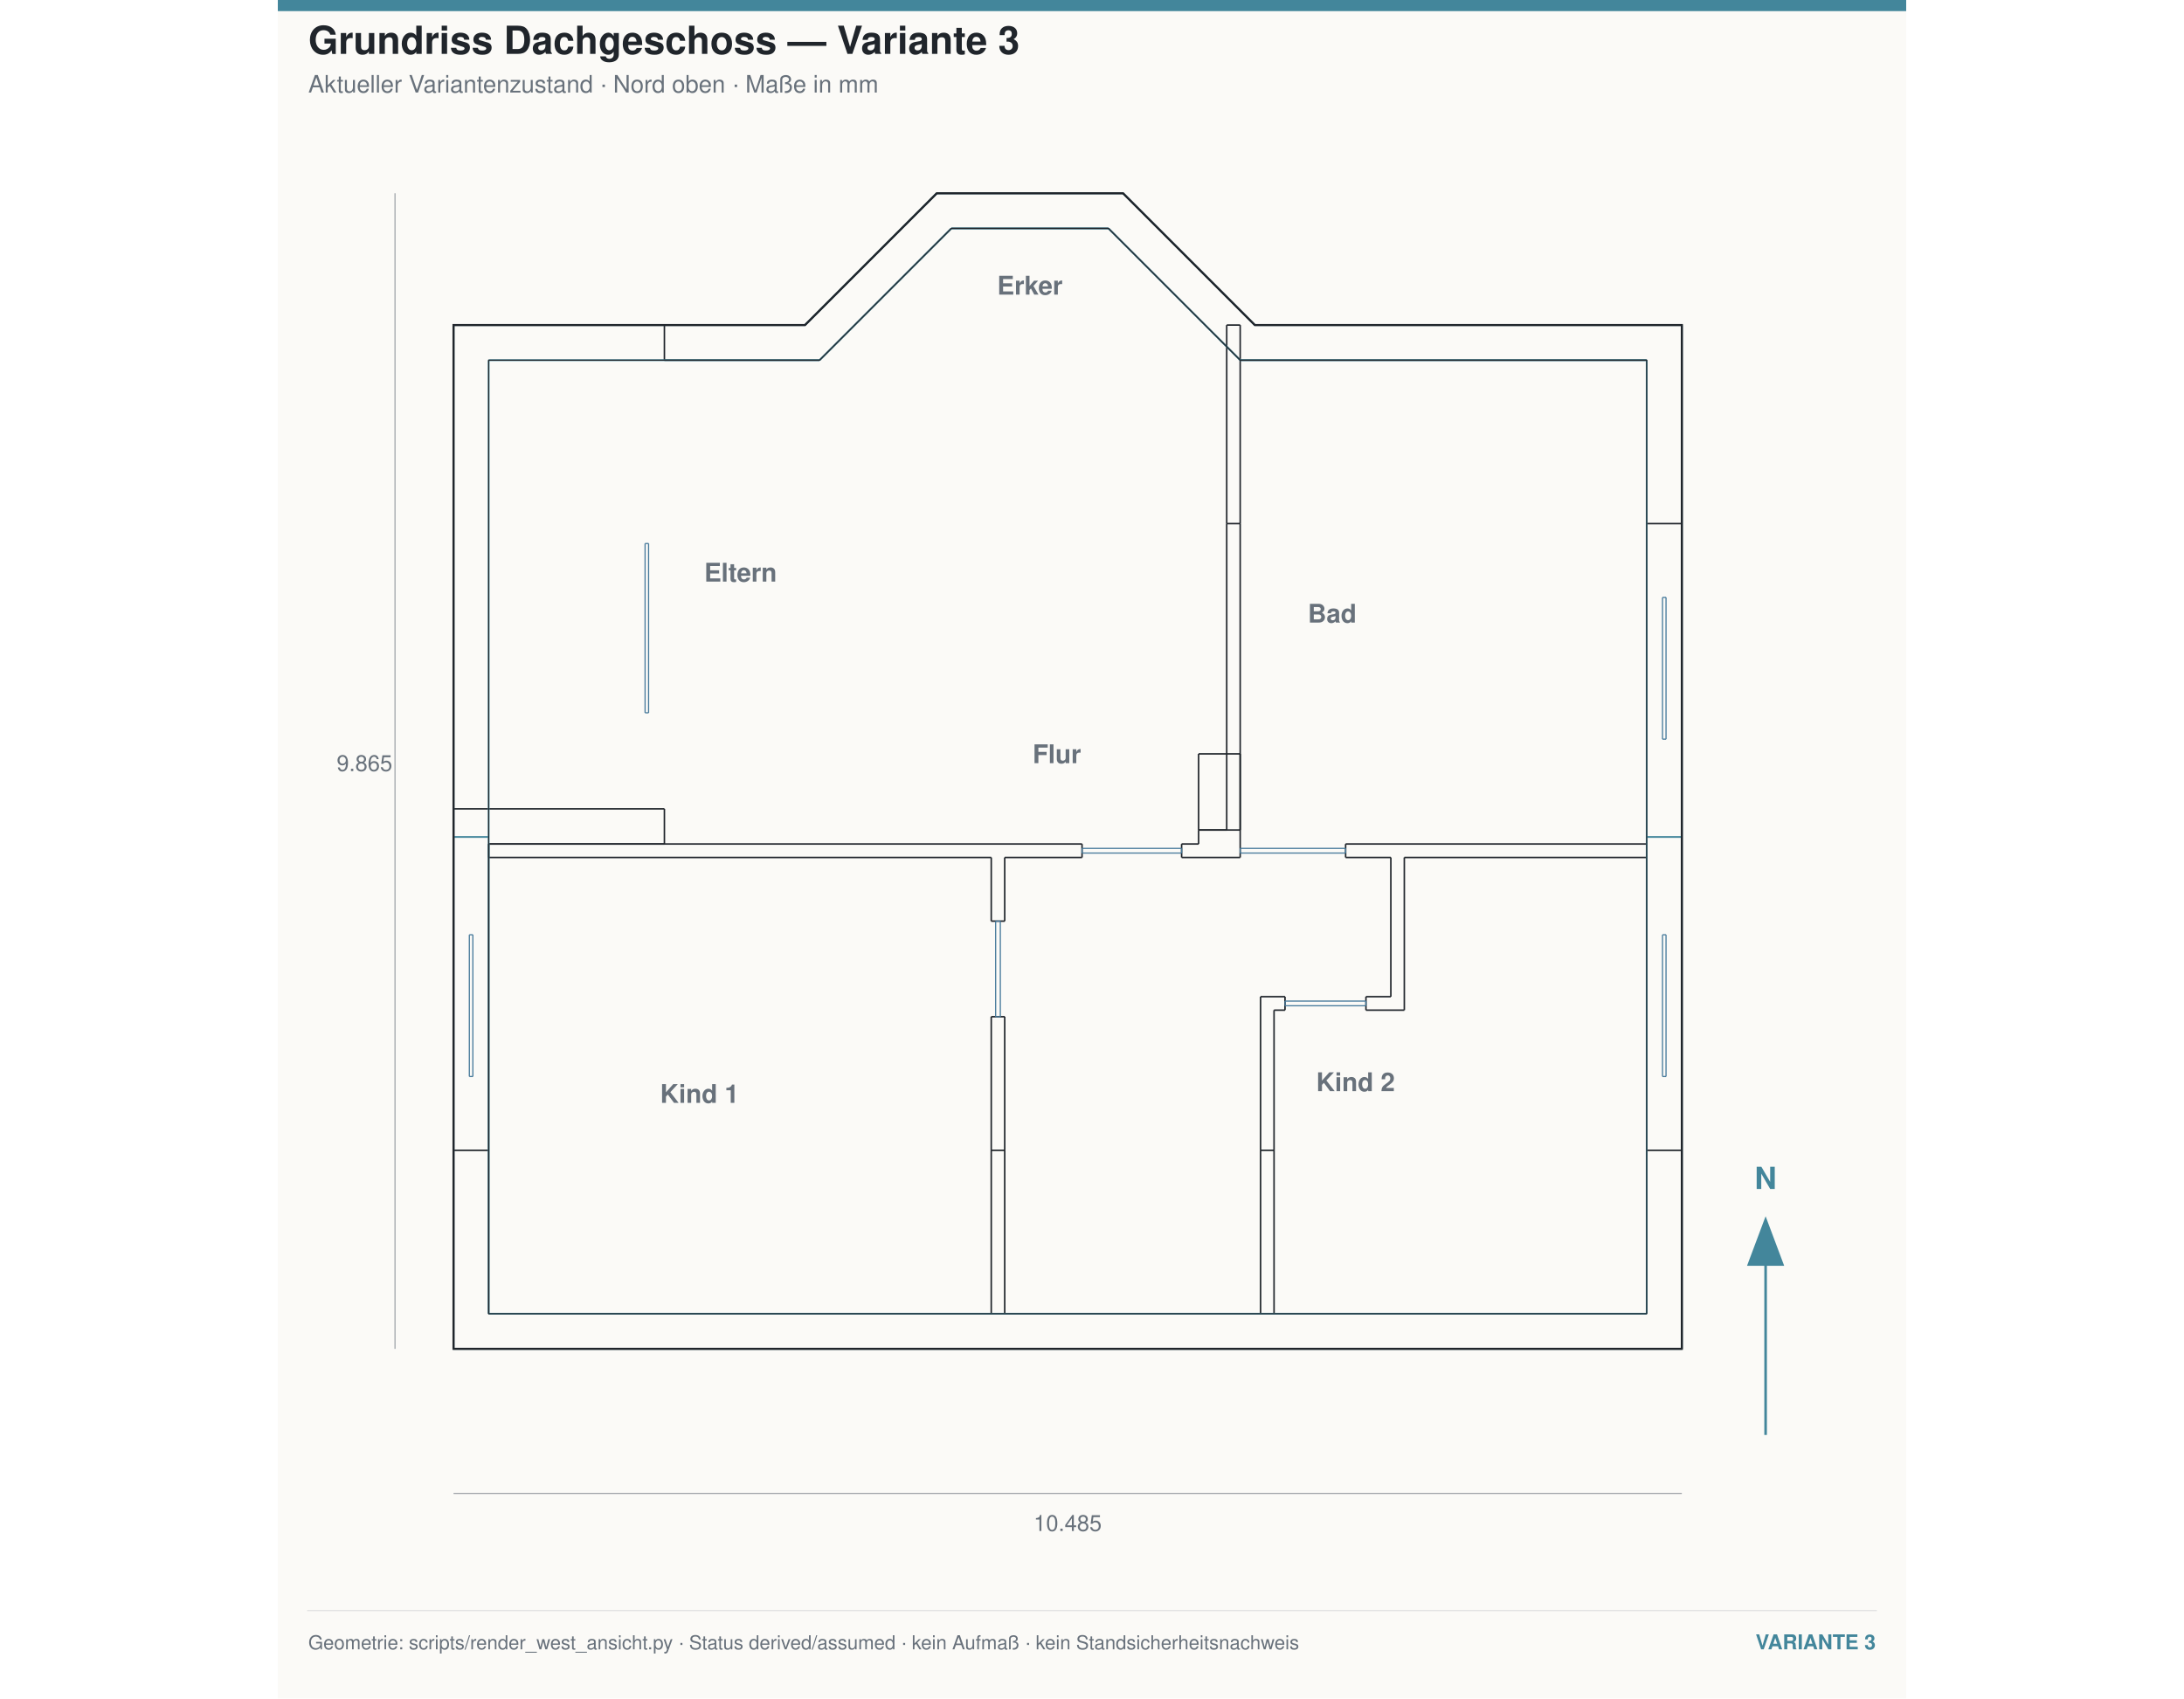
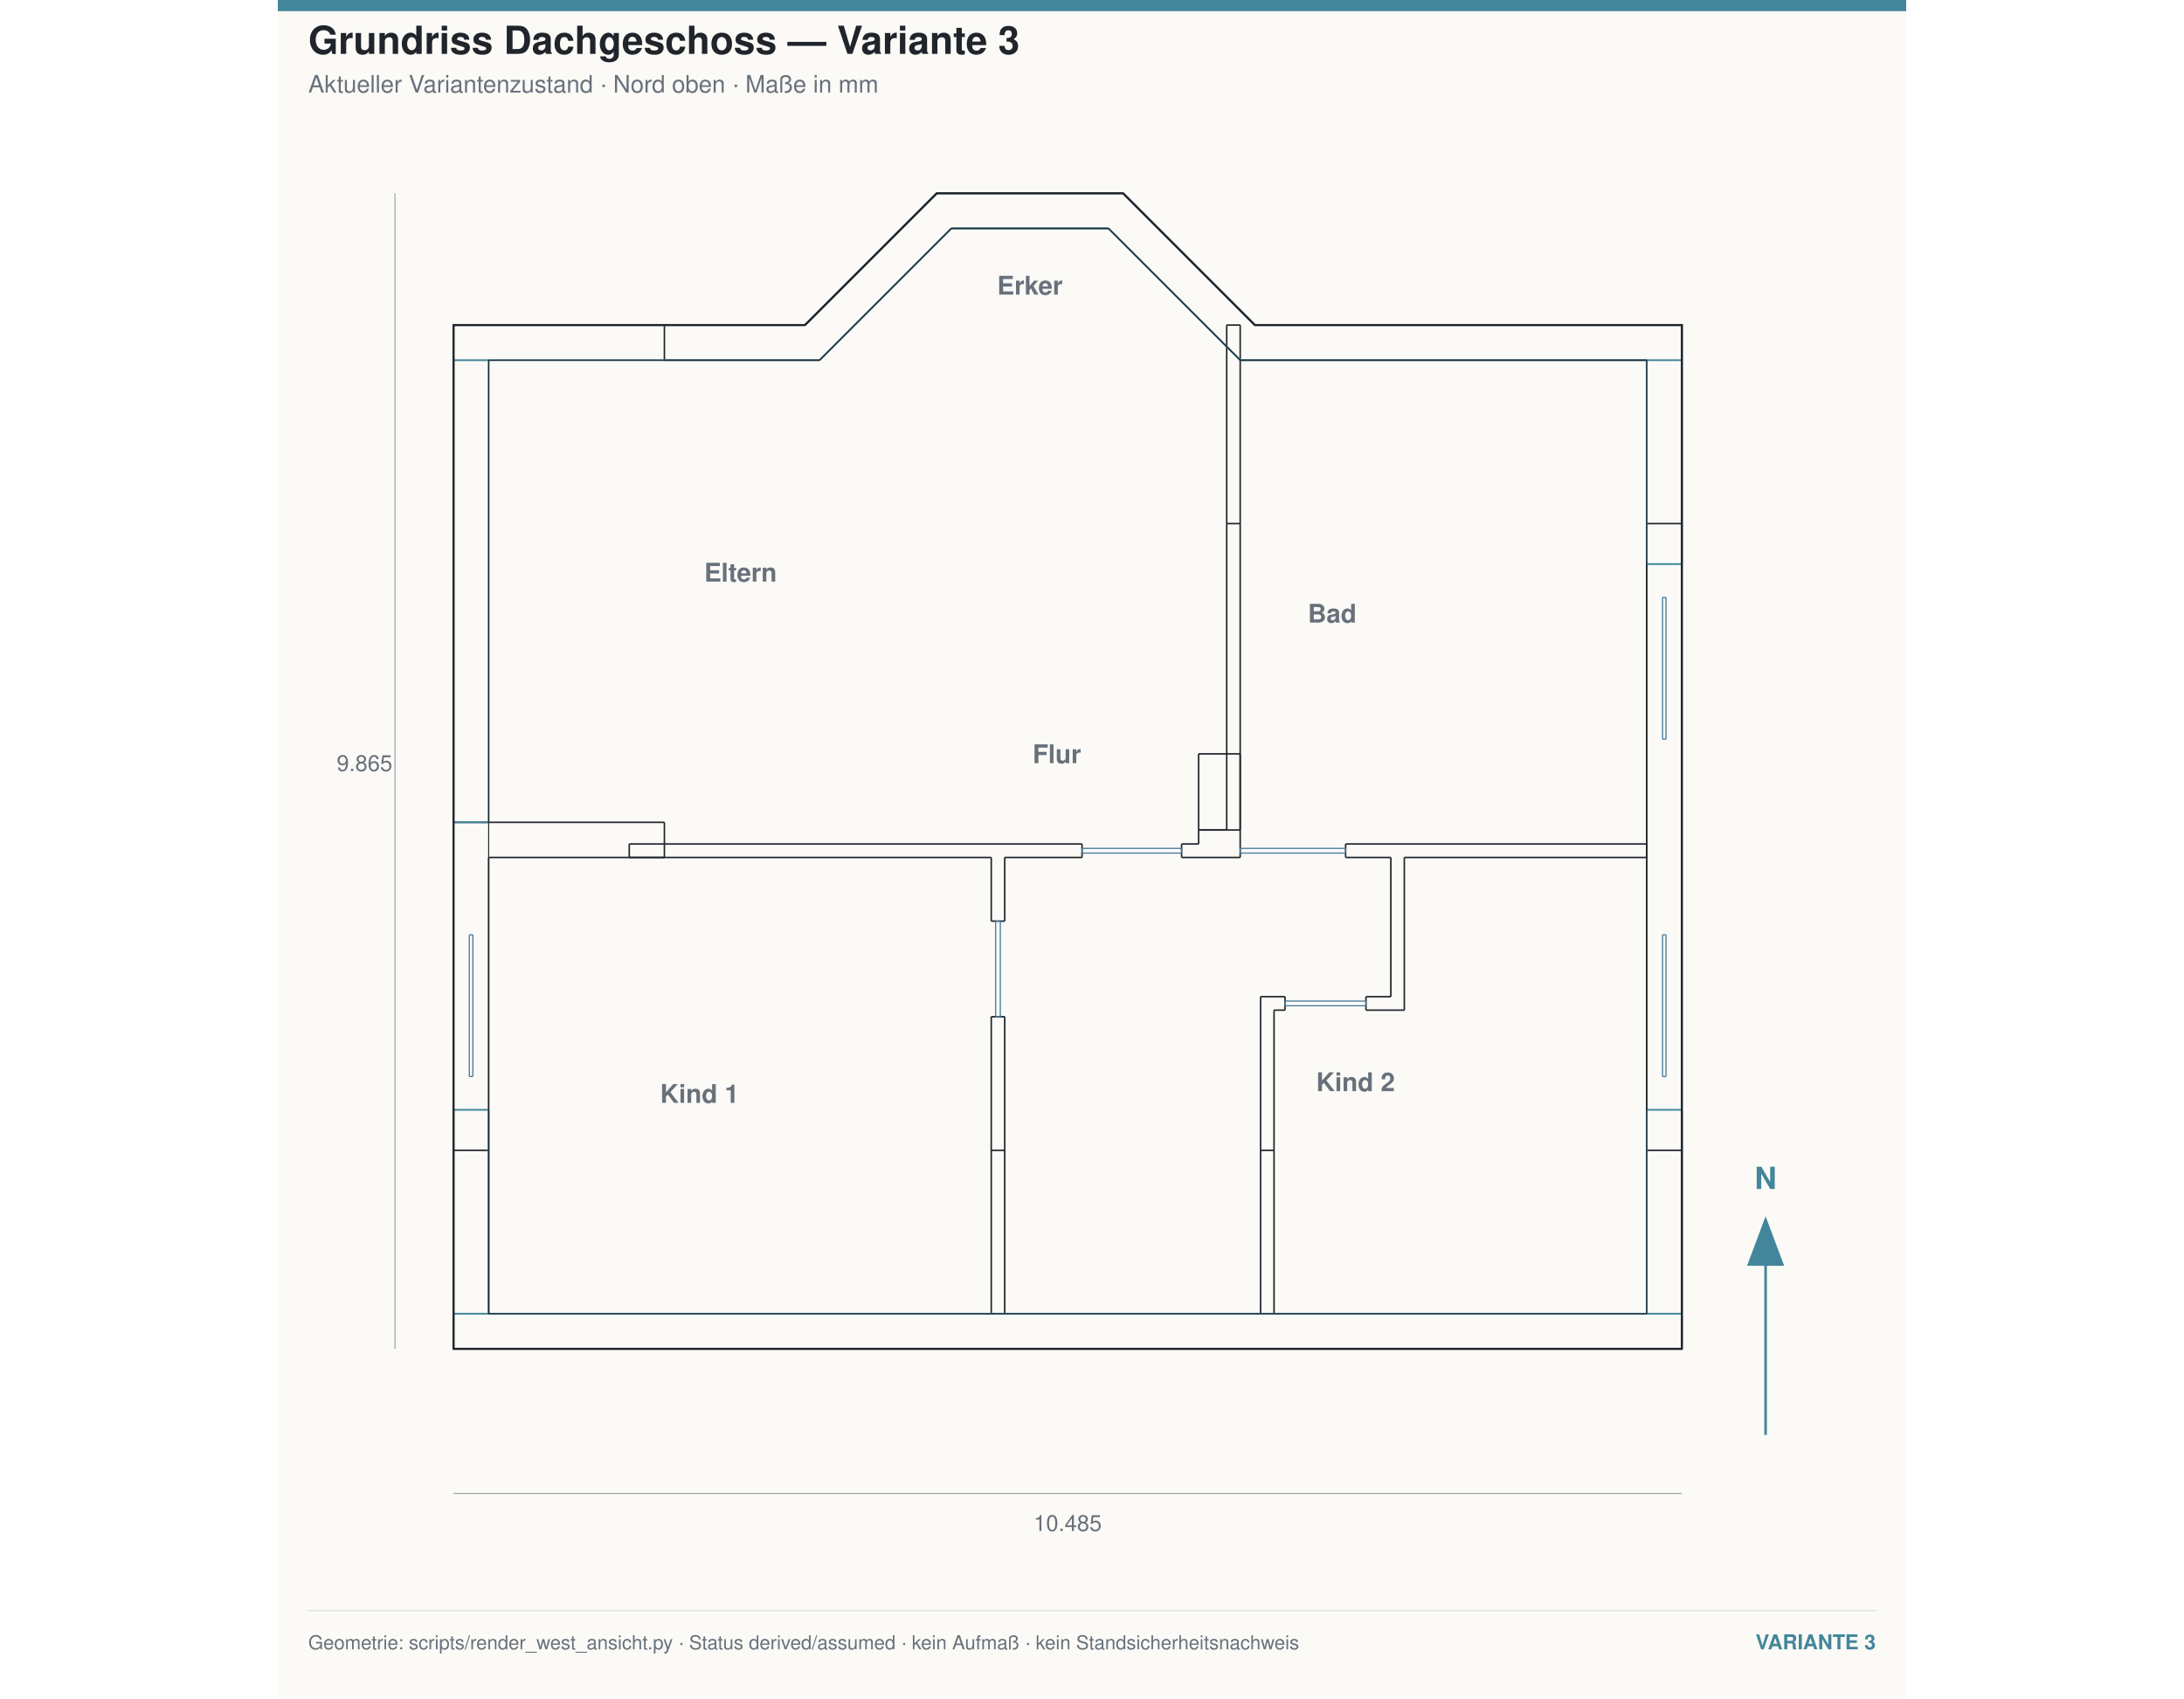
<svg xmlns="http://www.w3.org/2000/svg" width="1800" height="1400" viewBox="-1500 -1650 13900 14500">
  <rect x="-1500" y="-1650" width="13900" height="14500" fill="#fbfaf7" />
  <rect x="-1500" y="-1650" width="13900" height="95" fill="#43869b" />
  <text x="-1240.0" y="-1190.0" font-family="Helvetica,Arial,sans-serif" font-size="330" text-anchor="start" fill="#20252b" font-weight="700">Grundriss Dachgeschoss — Variante 3</text>
  <text x="-1240.0" y="-860.0" font-family="Helvetica,Arial,sans-serif" font-size="205" text-anchor="start" fill="#68717b" font-weight="400">Aktueller Variantenzustand · Nord oben · Maße in mm</text>
  <g transform="matrix(1,0,0,1,0,9865.0)">
    <g fill="none" stroke="#20252b" stroke-linecap="butt" stroke-linejoin="miter" stroke-width="13" transform="scale(1, -1)">
      <path id="1" d=" M 0 0 L 10485 0 " />
      <path id="2" d=" M 10485 7045.11 L 10485 8740 " />
      <path id="3" d=" M 10485 1694.89 L 10485 7045.11 " />
      <path id="4" d=" M 10485 0 L 10485 1694.89 " />
      <path id="5" d=" M 0 0 L 0 1694.89 " />
      <path id="6" d=" M 300 1694.89 L 0 1694.89 " />
      <path id="7" d=" M 300 1694.89 L 300 300 " />
      <path id="8" d=" M 300 300 L 10185 300 " />
      <path id="9" d=" M 10185 300 L 10185 1694.89 " />
      <path id="10" d=" M 10485 1694.89 L 10185 1694.89 " />
-       <path id="11" d=" M 0 1694.89 L 0 4610 " />
-       <path id="12" d=" M 1800 4610 L 1800 4310 " />
-       <path id="13" d=" M 1800 4310 L 300 4310 " />
-       <path id="14" d=" M 300 4310 L 300 1694.89 " />
+       <path id="11" d=" M 0 1694.89 L 0 4495 " />
+       <path id="12" d=" M 1800 4495 L 1800 4195 " />
+       <path id="13" d=" M 1800 4195 L 300 4195 " />
+       <path id="14" d=" M 300 4195 L 300 1694.89 " />
      <path id="15" d=" M 10185 7045.11 L 10185 8440 " />
      <path id="16" d=" M 10185 1694.89 L 10185 7045.11 " />
      <path id="17" d=" M 10185 8440 L 6715.74 8440 " />
      <path id="18" d=" M 6715.74 8440 L 5590.74 9565 " />
      <path id="19" d=" M 5590.74 9565 L 4249.26 9565 " />
      <path id="20" d=" M 4249.26 9565 L 3124.26 8440 " />
      <path id="21" d=" M 3124.26 8440 L 1800 8440 " />
      <path id="22" d=" M 1800 8440 L 1800 8740 " />
      <path id="23" d=" M 3000 8740 L 1800 8740 " />
      <path id="24" d=" M 4125 9865 L 3000 8740 " />
      <path id="25" d=" M 4125 9865 L 5715 9865 " />
      <path id="26" d=" M 6840 8740 L 5715 9865 " />
      <path id="27" d=" M 10485 8740 L 6840 8740 " />
      <path id="28" d=" M 10185 7045.11 L 10485 7045.11 " />
-       <path id="29" d=" M 1800 4610 L 0 4610 " />
+       <path id="29" d=" M 1800 4495 L 0 4495 " />
      <path id="30" d=" M 10185 4195 L 8116 4195 " />
      <path id="31" d=" M 10185 4310 L 10185 4195 " />
      <path id="32" d=" M 7615 4310 L 10185 4310 " />
      <path id="33" d=" M 7788.5 3006.5 L 8001 3006.5 " />
      <path id="34" d=" M 8001 3006.5 L 8001 4195 " />
      <path id="35" d=" M 7788.5 2891.5 L 7788.5 3006.5 " />
      <path id="36" d=" M 8116 2891.5 L 7788.5 2891.5 " />
      <path id="37" d=" M 8001 4195 L 7615 4195 " />
      <path id="38" d=" M 7615 4195 L 7615 4310 " />
      <path id="39" d=" M 8116 4195 L 8116 2891.5 " />
      <path id="40" d=" M 6600 8740 L 6715 8740 " />
      <path id="41" d=" M 6600 7045.11 L 6600 8740 " />
      <path id="42" d=" M 6600 4429.35 L 6600 7045.11 " />
      <path id="43" d=" M 6215 4195 L 6215 4310 " />
      <path id="44" d=" M 6715 4195 L 6215 4195 " />
      <path id="45" d=" M 6215 4310 L 6360 4310 " />
      <path id="46" d=" M 6360 4310 L 6360 4429.35 " />
      <path id="47" d=" M 6360 4429.35 L 6600 4429.35 " />
      <path id="48" d=" M 6715 8740 L 6715 7045.11 " />
      <path id="49" d=" M 6600 7045.11 L 6715 7045.11 " />
      <path id="50" d=" M 6715 7045.11 L 6715 4195 " />
      <path id="51" d=" M 4590 3651.5 L 4590 4195 " />
-       <path id="52" d=" M 4590 4195 L 300 4195 " />
+       <path id="52" d=" M 4590 4195 L 1500 4195 " />
      <path id="53" d=" M 4705 3651.5 L 4590 3651.5 " />
      <path id="54" d=" M 4705 4195 L 4705 3651.5 " />
-       <path id="55" d=" M 300 4195 L 300 4310 " />
+       <path id="55" d=" M 1500 4195 L 1500 4310 " />
      <path id="56" d=" M 5365 4195 L 4705 4195 " />
      <path id="57" d=" M 5365 4310 L 5365 4195 " />
-       <path id="58" d=" M 300 4310 L 5365 4310 " />
+       <path id="58" d=" M 1500 4310 L 5365 4310 " />
      <path id="59" d=" M 6889 1694.89 L 6889 3006.5 " />
      <path id="60" d=" M 6889 300 L 6889 1694.89 " />
      <path id="61" d=" M 7004 1694.89 L 6889 1694.89 " />
      <path id="62" d=" M 7004 1694.89 L 7004 300 " />
      <path id="63" d=" M 7004 300 L 6889 300 " />
      <path id="64" d=" M 7004 2891.5 L 7004 1694.89 " />
      <path id="65" d=" M 7097.5 2891.5 L 7004 2891.5 " />
      <path id="66" d=" M 7097.5 3006.5 L 7097.5 2891.5 " />
      <path id="67" d=" M 6889 3006.5 L 7097.5 3006.5 " />
      <path id="68" d=" M 4590 1694.89 L 4590 2835.5 " />
      <path id="69" d=" M 4590 300 L 4590 1694.89 " />
      <path id="70" d=" M 4590 2835.5 L 4705 2835.5 " />
      <path id="71" d=" M 4705 2835.5 L 4705 1694.89 " />
      <path id="72" d=" M 4705 1694.89 L 4590 1694.89 " />
      <path id="73" d=" M 4705 1694.89 L 4705 300 " />
      <path id="74" d=" M 4705 300 L 4590 300 " />
      <path id="75" d=" M 6360 4429.35 L 6360 5079.35 " />
      <path id="76" d=" M 6715 4429.35 L 6715 5079.35 " />
      <path id="77" d=" M 6360 4429.35 L 6715 4429.35 " />
      <path id="78" d=" M 6360 5079.35 L 6715 5079.35 " />
    </g>
  </g>
  <g transform="matrix(1,0,0,1,0,9865.0)">
    <g fill="none" stroke="#43869b" stroke-linecap="butt" stroke-linejoin="miter" stroke-width="15" transform="scale(1, -1)">
      <path id="1" d=" M 0 0 L 10485 0 " />
-       <path id="2" d=" M 10485 8740 L 10485 4370 " />
-       <path id="3" d=" M 10485 4370 L 10485 -2.27374e-13 " />
-       <path id="4" d=" M 1.11022e-15 -4.54747e-13 L 1.11022e-15 4370 " />
-       <path id="5" d=" M 10185 4370 L 10485 4370 " />
-       <path id="6" d=" M 10185 4370 L 10185 300 " />
+       <path id="2" d=" M 10185 2040.47 L 10485 2040.47 " />
+       <path id="3" d=" M 0 2040.47 L 300 2040.47 " />
+       <path id="4" d=" M 10485 300 L 10485 2040.47 " />
+       <path id="5" d=" M 10485 300 L 10485 -2.27374e-13 " />
+       <path id="6" d=" M 10185 300 L 10485 300 " />
      <path id="7" d=" M 10185 300 L 300 300 " />
-       <path id="8" d=" M 300 300 L 300 4370 " />
-       <path id="9" d=" M 0 4370 L 300 4370 " />
-       <path id="10" d=" M 10185 8440 L 10185 4370 " />
-       <path id="11" d=" M 6840 8740 L 10485 8740 " />
-       <path id="12" d=" M 3124.26 8440 L 4249.26 9565 " />
-       <path id="13" d=" M 4249.26 9565 L 5590.74 9565 " />
-       <path id="14" d=" M 5590.74 9565 L 6715.74 8440 " />
-       <path id="15" d=" M 6715.74 8440 L 10185 8440 " />
-       <path id="16" d=" M 5715 9865 L 6840 8740 " />
-       <path id="17" d=" M 4125 9865 L 5715 9865 " />
+       <path id="8" d=" M 0 300 L 300 300 " />
+       <path id="9" d=" M 1.11022e-15 -4.54747e-13 L 1.11022e-15 300 " />
+       <path id="10" d=" M 2.88271e-16 300 L 2.88271e-16 2040.47 " />
+       <path id="11" d=" M 10185 300 L 10185 2040.47 " />
+       <path id="12" d=" M 300 2040.47 L 300 300 " />
+       <path id="13" d=" M 10485 8740 L 10485 8440 " />
+       <path id="14" d=" M 10485 6699.53 L 10485 8440 " />
+       <path id="15" d=" M 10485 6699.53 L 10185 6699.53 " />
+       <path id="16" d=" M 6840 8740 L 10485 8740 " />
+       <path id="17" d=" M 0 8740 L 3000 8740 " />
      <path id="18" d=" M 3000 8740 L 4125 9865 " />
-       <path id="19" d=" M 1.11022e-15 4370 L 1.11022e-15 8740 " />
-       <path id="20" d=" M 300 4370 L 300 8440 " />
-       <path id="21" d=" M 0 8740 L 3000 8740 " />
-       <path id="22" d=" M 300 8440 L 3124.26 8440 " />
+       <path id="19" d=" M 4125 9865 L 5715 9865 " />
+       <path id="20" d=" M 5715 9865 L 6840 8740 " />
+       <path id="21" d=" M 10185 8440 L 10485 8440 " />
+       <path id="22" d=" M 6715.74 8440 L 10185 8440 " />
+       <path id="23" d=" M 5590.74 9565 L 6715.74 8440 " />
+       <path id="24" d=" M 4249.26 9565 L 5590.74 9565 " />
+       <path id="25" d=" M 3124.26 8440 L 4249.26 9565 " />
+       <path id="26" d=" M 300 8440 L 3124.26 8440 " />
+       <path id="27" d=" M 0 8440 L 300 8440 " />
+       <path id="28" d=" M 1.11022e-15 8440 L 1.11022e-15 8740 " />
+       <path id="29" d=" M 10185 6699.53 L 10185 8440 " />
+       <path id="30" d=" M 2.88271e-16 4495 L 2.88271e-16 8440 " />
+       <path id="31" d=" M 300 8440 L 300 4495 " />
+       <path id="32" d=" M 0 4495 L 300 4495 " />
    </g>
  </g>
  <g transform="matrix(1,0,0,1,0,9865.0)">
    <g fill="none" stroke="#477a9b" stroke-linecap="butt" stroke-linejoin="miter" stroke-width="10" transform="scale(1, -1)">
      <path id="1" d=" M 10320 2325 L 10320 3535 " />
      <path id="2" d=" M 10350 2325 L 10350 3535 " />
      <path id="3" d=" M 10320 2325 L 10350 2325 " />
      <path id="4" d=" M 10320 3535 L 10350 3535 " />
      <path id="5" d=" M 10320 5205 L 10320 6415 " />
      <path id="6" d=" M 10350 5205 L 10350 6415 " />
      <path id="7" d=" M 10320 5205 L 10350 5205 " />
      <path id="8" d=" M 10320 6415 L 10350 6415 " />
      <path id="9" d=" M 135 2325 L 135 3535 " />
      <path id="10" d=" M 165 2325 L 165 3535 " />
      <path id="11" d=" M 135 2325 L 165 2325 " />
      <path id="12" d=" M 135 3535 L 165 3535 " />
-       <path id="13" d=" M 1635 5430 L 1635 6875 " />
-       <path id="14" d=" M 1665 5430 L 1665 6875 " />
-       <path id="15" d=" M 1635 5430 L 1665 5430 " />
-       <path id="16" d=" M 1635 6875 L 1665 6875 " />
-       <path id="17" d=" M 4627.5 2835.5 L 4627.5 3651.5 " />
-       <path id="18" d=" M 4667.5 2835.5 L 4667.5 3651.5 " />
-       <path id="19" d=" M 4627.5 2835.5 L 4667.5 2835.5 " />
-       <path id="20" d=" M 4627.5 3651.5 L 4667.5 3651.5 " />
-       <path id="21" d=" M 5365 4232.5 L 5365 4272.5 " />
-       <path id="22" d=" M 6215 4232.5 L 6215 4272.5 " />
-       <path id="23" d=" M 5365 4232.5 L 6215 4232.5 " />
-       <path id="24" d=" M 5365 4272.5 L 6215 4272.5 " />
-       <path id="25" d=" M 6715 4232.5 L 6715 4272.5 " />
-       <path id="26" d=" M 7615 4232.5 L 7615 4272.5 " />
-       <path id="27" d=" M 6715 4232.5 L 7615 4232.5 " />
-       <path id="28" d=" M 6715 4272.5 L 7615 4272.5 " />
-       <path id="29" d=" M 7097.5 2929 L 7097.5 2969 " />
-       <path id="30" d=" M 7788.5 2929 L 7788.5 2969 " />
-       <path id="31" d=" M 7097.5 2929 L 7788.5 2929 " />
-       <path id="32" d=" M 7097.5 2969 L 7788.5 2969 " />
+       <path id="13" d=" M 4627.5 2835.5 L 4627.5 3651.5 " />
+       <path id="14" d=" M 4667.5 2835.5 L 4667.5 3651.5 " />
+       <path id="15" d=" M 4627.5 2835.5 L 4667.5 2835.5 " />
+       <path id="16" d=" M 4627.5 3651.5 L 4667.5 3651.5 " />
+       <path id="17" d=" M 5365 4232.5 L 5365 4272.5 " />
+       <path id="18" d=" M 6215 4232.5 L 6215 4272.5 " />
+       <path id="19" d=" M 5365 4232.5 L 6215 4232.5 " />
+       <path id="20" d=" M 5365 4272.5 L 6215 4272.5 " />
+       <path id="21" d=" M 6715 4232.5 L 6715 4272.5 " />
+       <path id="22" d=" M 7615 4232.5 L 7615 4272.5 " />
+       <path id="23" d=" M 6715 4232.5 L 7615 4232.5 " />
+       <path id="24" d=" M 6715 4272.5 L 7615 4272.5 " />
+       <path id="25" d=" M 7097.5 2929 L 7097.5 2969 " />
+       <path id="26" d=" M 7788.5 2929 L 7788.5 2969 " />
+       <path id="27" d=" M 7097.5 2929 L 7788.5 2929 " />
+       <path id="28" d=" M 7097.5 2969 L 7788.5 2969 " />
    </g>
  </g>
  <polygon points="0.0,9865.0 10485.0,9865.0 10485.0,1125.0 6840.0,1125.0 5715.0,0.0 4125.0,0.0 3000.0,1125.0 0.0,1125.0" fill="none" stroke="#20252b" stroke-width="18" />
  <polygon points="300.0,9565.0 10185.0,9565.0 10185.0,1425.0 6715.7,1425.0 5590.7,300.0 4249.3,300.0 3124.3,1425.0 300.0,1425.0" fill="none" stroke="#20252b" stroke-width="9" />
  <text x="2100.0" y="7765.0" font-family="Helvetica,Arial,sans-serif" font-size="220" text-anchor="middle" fill="#68717b" font-weight="600">Kind 1</text>
  <text x="7700.0" y="7665.0" font-family="Helvetica,Arial,sans-serif" font-size="220" text-anchor="middle" fill="#68717b" font-weight="600">Kind 2</text>
  <text x="2450.0" y="3315.0" font-family="Helvetica,Arial,sans-serif" font-size="220" text-anchor="middle" fill="#68717b" font-weight="600">Eltern</text>
  <text x="7500.0" y="3665.0" font-family="Helvetica,Arial,sans-serif" font-size="220" text-anchor="middle" fill="#68717b" font-weight="600">Bad</text>
  <text x="5150.0" y="4865.0" font-family="Helvetica,Arial,sans-serif" font-size="220" text-anchor="middle" fill="#68717b" font-weight="600">Flur</text>
  <text x="4920.0" y="865.0" font-family="Helvetica,Arial,sans-serif" font-size="220" text-anchor="middle" fill="#68717b" font-weight="600">Erker</text>
  <line x1="11200.0" y1="10600.0" x2="11200.0" y2="9100.0" stroke="#43869b" stroke-width="22" />
  <polygon points="11200.0,8750.0 11050.0,9150.0 11350.0,9150.0" fill="#43869b" stroke="#43869b" stroke-width="12" />
  <text x="11200.0" y="8500.0" font-family="Helvetica,Arial,sans-serif" font-size="260" text-anchor="middle" fill="#43869b" font-weight="700">N</text>
  <line x1="0.0" y1="11100.0" x2="10485.0" y2="11100.0" stroke="#68717b" stroke-width="6" />
  <text x="5242.5" y="11420.0" font-family="Helvetica,Arial,sans-serif" font-size="190" text-anchor="middle" fill="#68717b" font-weight="400">10.485</text>
  <line x1="-500.0" y1="0.0" x2="-500.0" y2="9865.0" stroke="#68717b" stroke-width="6" />
  <text x="-760.0" y="4932.5" font-family="Helvetica,Arial,sans-serif" font-size="190" text-anchor="middle" fill="#68717b" font-weight="400">9.865</text>
  <line x1="-1250.0" y1="12100.0" x2="12150.0" y2="12100.0" stroke="#c7c9cb" stroke-width="5" />
  <text x="-1240.0" y="12430.0" font-family="Helvetica,Arial,sans-serif" font-size="165" text-anchor="start" fill="#68717b" font-weight="400">Geometrie: scripts/render_west_ansicht.py · Status derived/assumed · kein Aufmaß · kein Standsicherheitsnachweis</text>
  <text x="12140.0" y="12430.0" font-family="Helvetica,Arial,sans-serif" font-size="175" text-anchor="end" fill="#43869b" font-weight="700">VARIANTE 3</text>
</svg>
